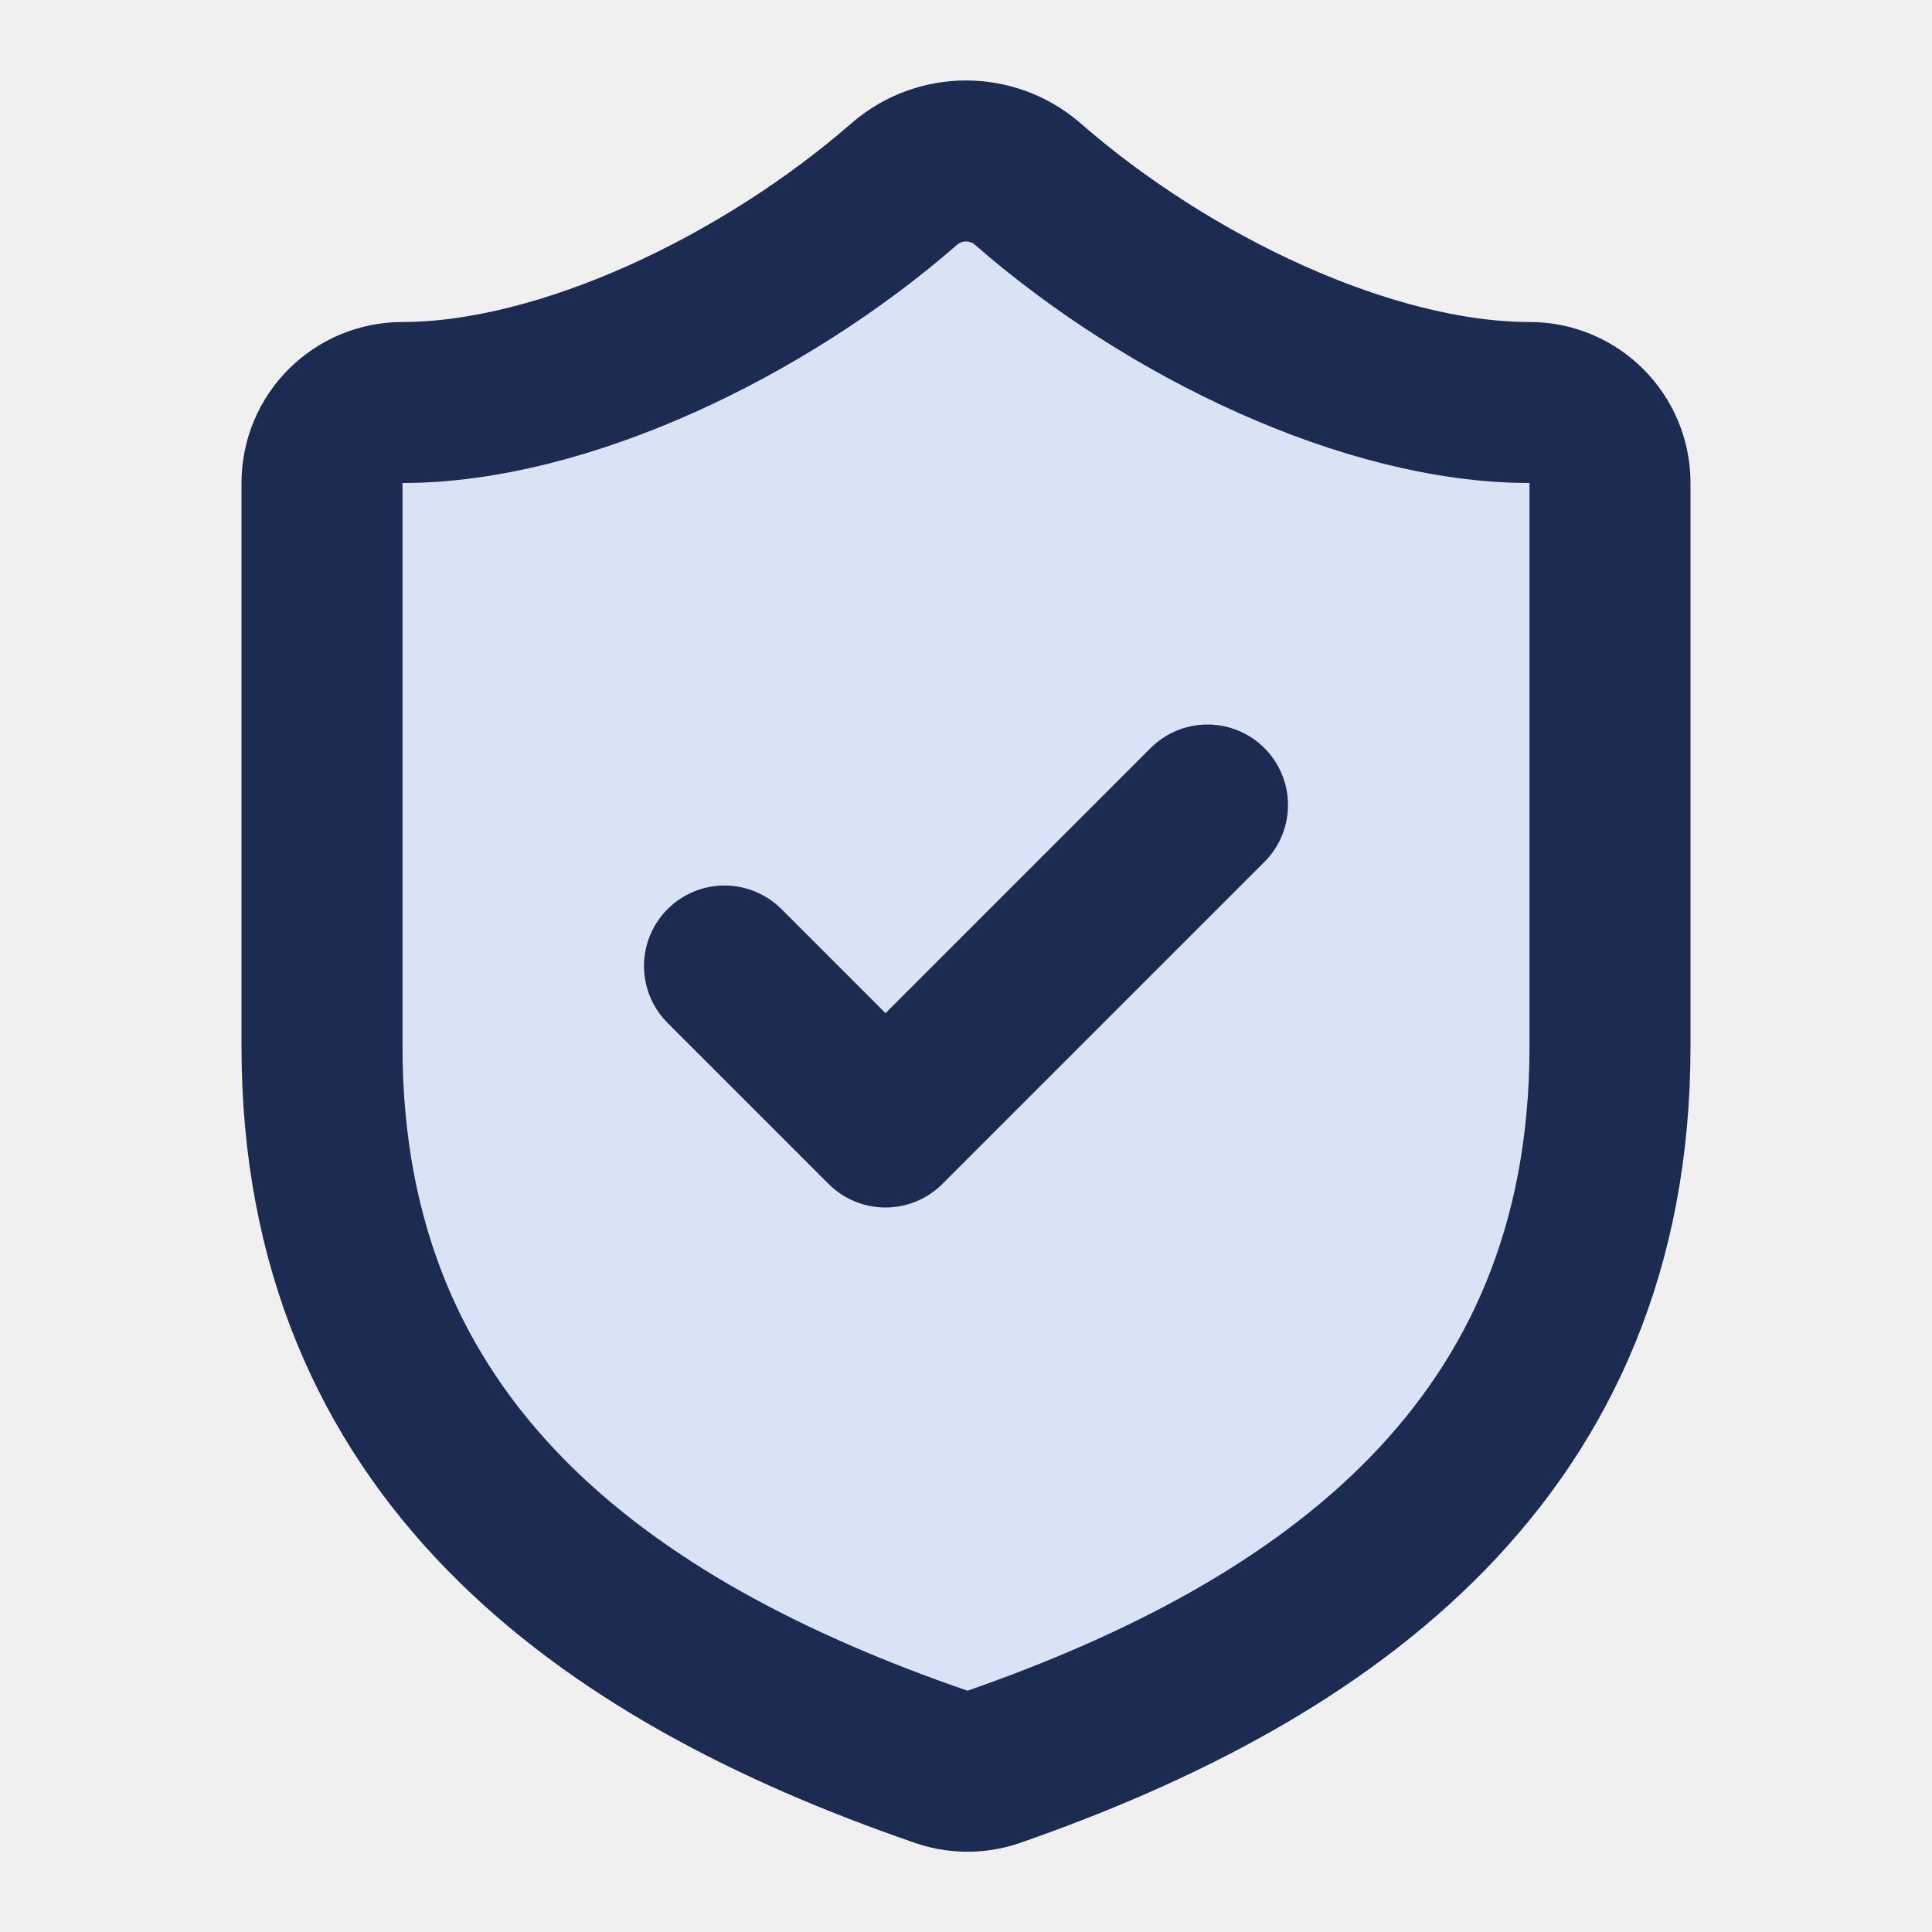
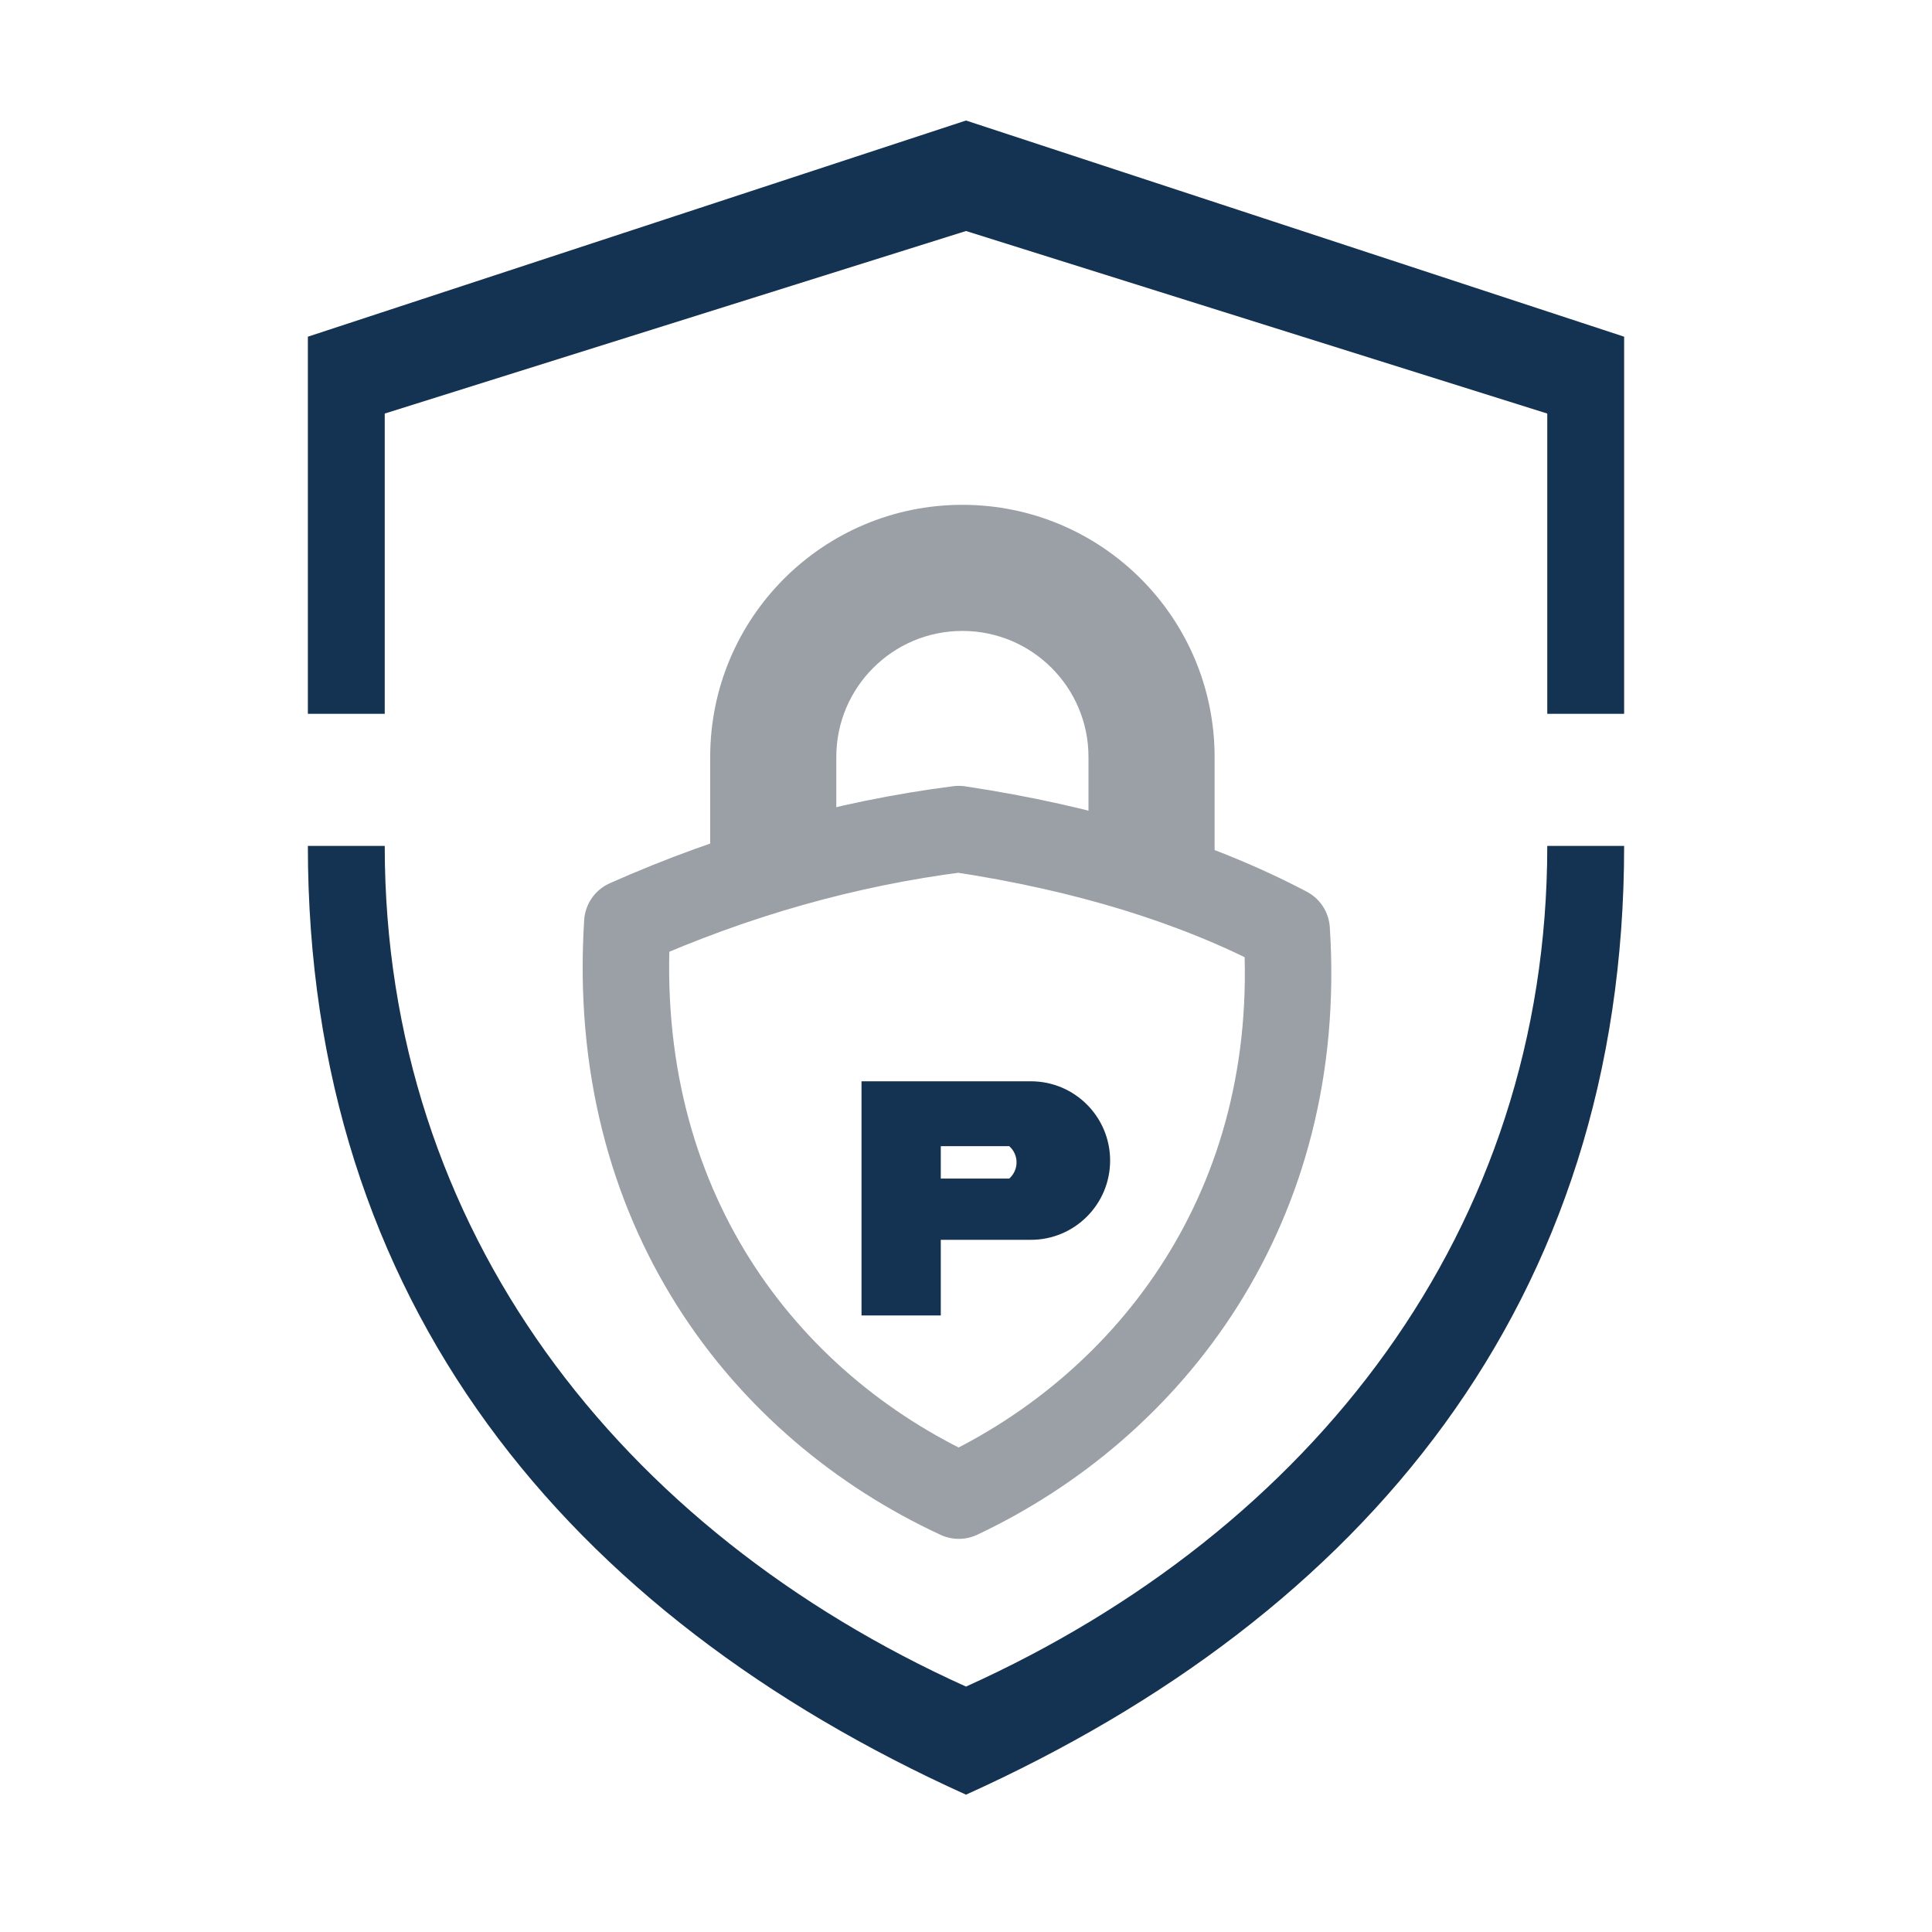
- <svg xmlns="http://www.w3.org/2000/svg" viewBox="0 0 24 24" fill="none" stroke="#1b2b52" stroke-width="2" stroke-linecap="round" stroke-linejoin="round">
-   <path d="M20 13c0 5-3.5 7.5-7.66 8.95a1 1 0 0 1-.67-.01C7.5 20.5 4 18 4 13V6a1 1 0 0 1 1-1c2 0 4.5-1.2 6.24-2.72a1.17 1.17 0 0 1 1.52 0C14.51 3.81 17 5 19 5a1 1 0 0 1 1 1z" fill="#d9e3f5" />
-   <path d="m9 12 2 2 4-4" />
+ <svg xmlns="http://www.w3.org/2000/svg" viewBox="-48.174 -12.174 804.348 804.348">
+   <rect x="-48.174" y="-12.174" width="804.348" height="804.348" fill="#ffffff" />
+   <path d="M354 38 L80 128 V285 H112 V160 L354 84 L596 160 V285 H628 V128 Z" fill="#143251" />
+   <path d="M80 340 H112 C112 500 210 625 354 690 C498 625 596 500 596 340 H628 C628 530 520 660 354 735 C188 660 80 530 80 340 Z" fill="#143251" />
+   <g transform="translate(354 420) scale(1.5) translate(-354 -278)">
+     <path d="M283 232 V200 A70 70 0 0 1 423 200 V232 H388 V200 A35 35 0 0 0 318 200 V232 Z" fill="#9aa0a6" />
+     <path d="M260 246 Q305 226 352 220 Q405 228 443 248 C448 325 405 380 352 405 C298 380 255 325 260 246 Z" fill="none" stroke="#9aa0a6" stroke-width="24" stroke-linejoin="round" />
+     <path d="M325 290 H372 A22 22 0 0 1 372 334 H347 V355 H325 Z M347 308 H366 A6 6 0 0 1 366 317 H347 Z" fill="#143251" fill-rule="evenodd" />
+   </g>
</svg>
